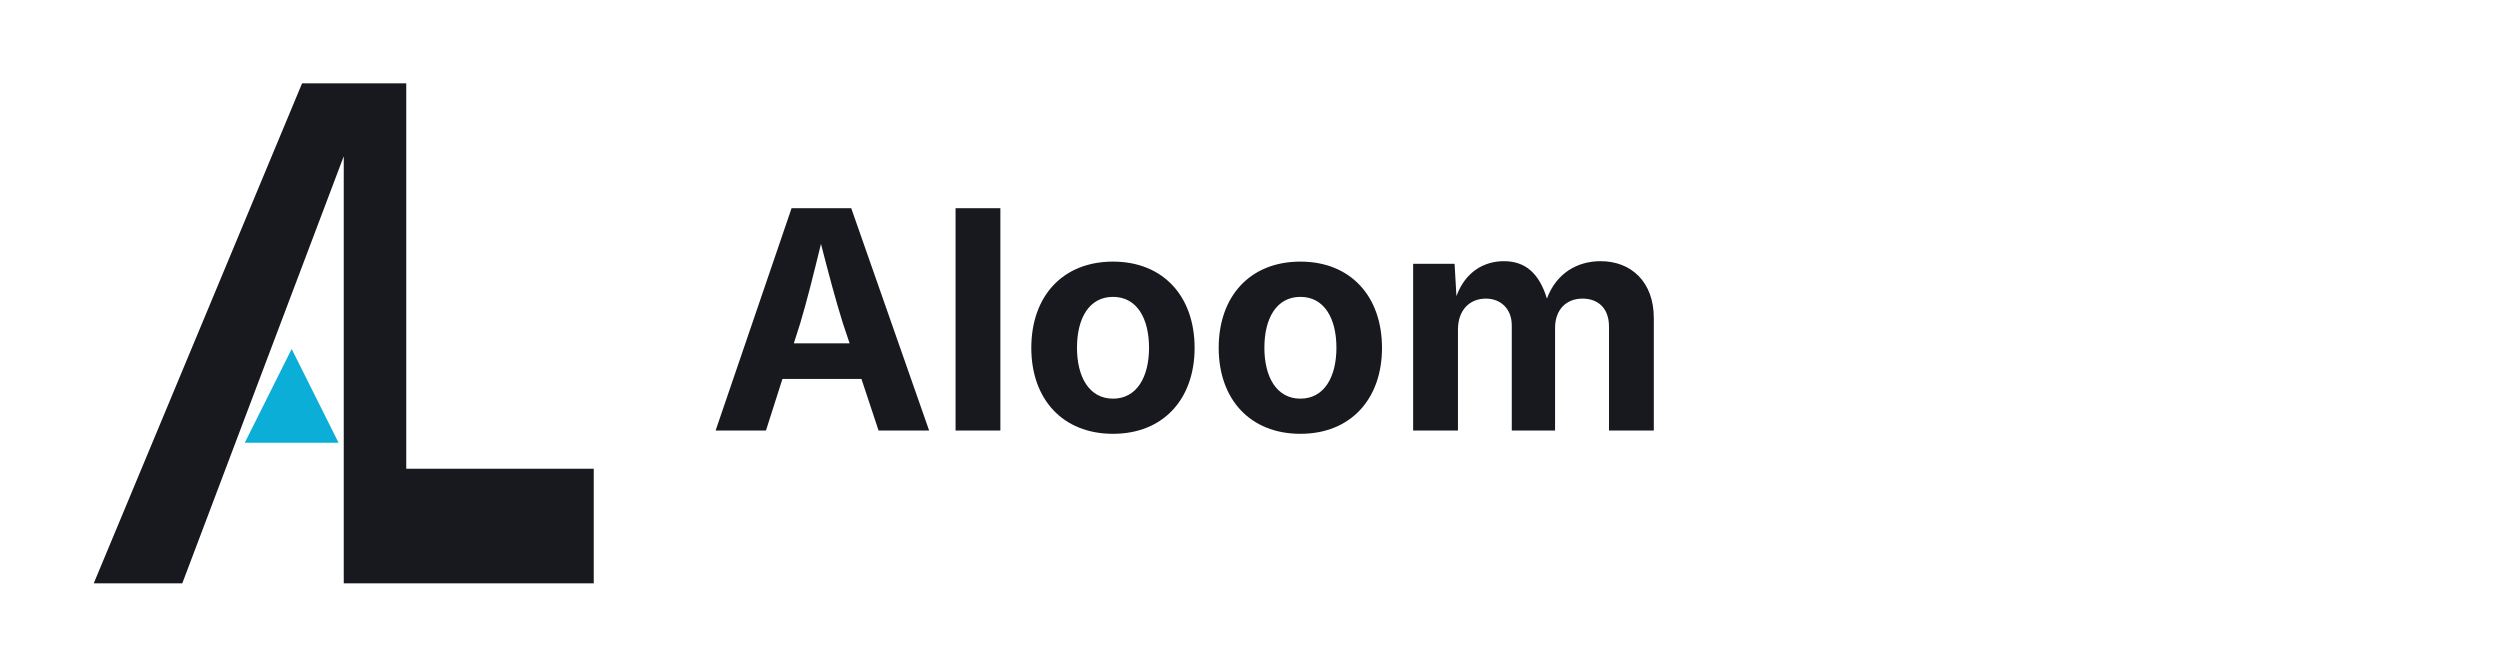
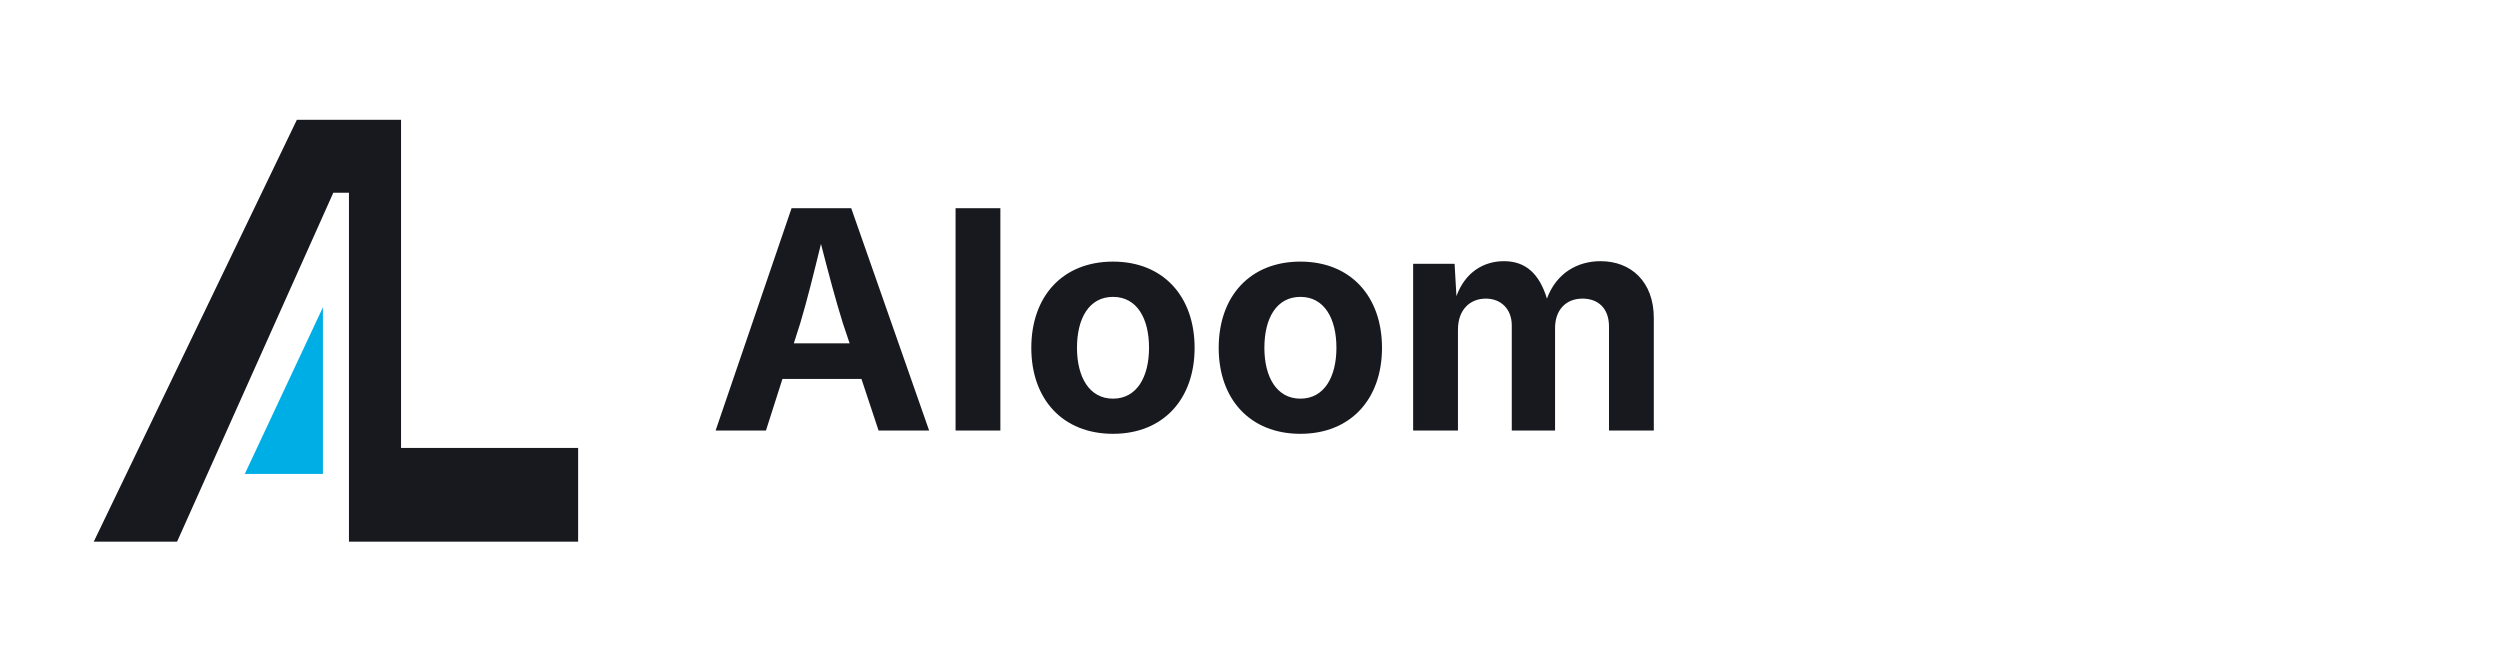
<svg xmlns="http://www.w3.org/2000/svg" width="360" height="96" viewBox="0 0 360 96" fill="none">
  <g transform="translate(0 0) scale(.75)">
-     <path fill="#17191F" d="M18 112 58 16h20v74h36v22H66V30L35 112H18Z" />
-     <path fill="#0AAED6" d="m47 85 9-18 9 18H47Z" />
+     <path fill="#17191F" d="M18 104 57 23h20v63h34v18H67V37h-3l-30 67H18Z" />
+     <path fill="#00AEE6" d="m47 91 15-32v32H47Z" />
  </g>
  <text x="102" y="62" fill="#17191F" font-family="Geist, Inter, Arial, sans-serif" font-size="44" font-weight="700" letter-spacing="0">Aloom</text>
</svg>
